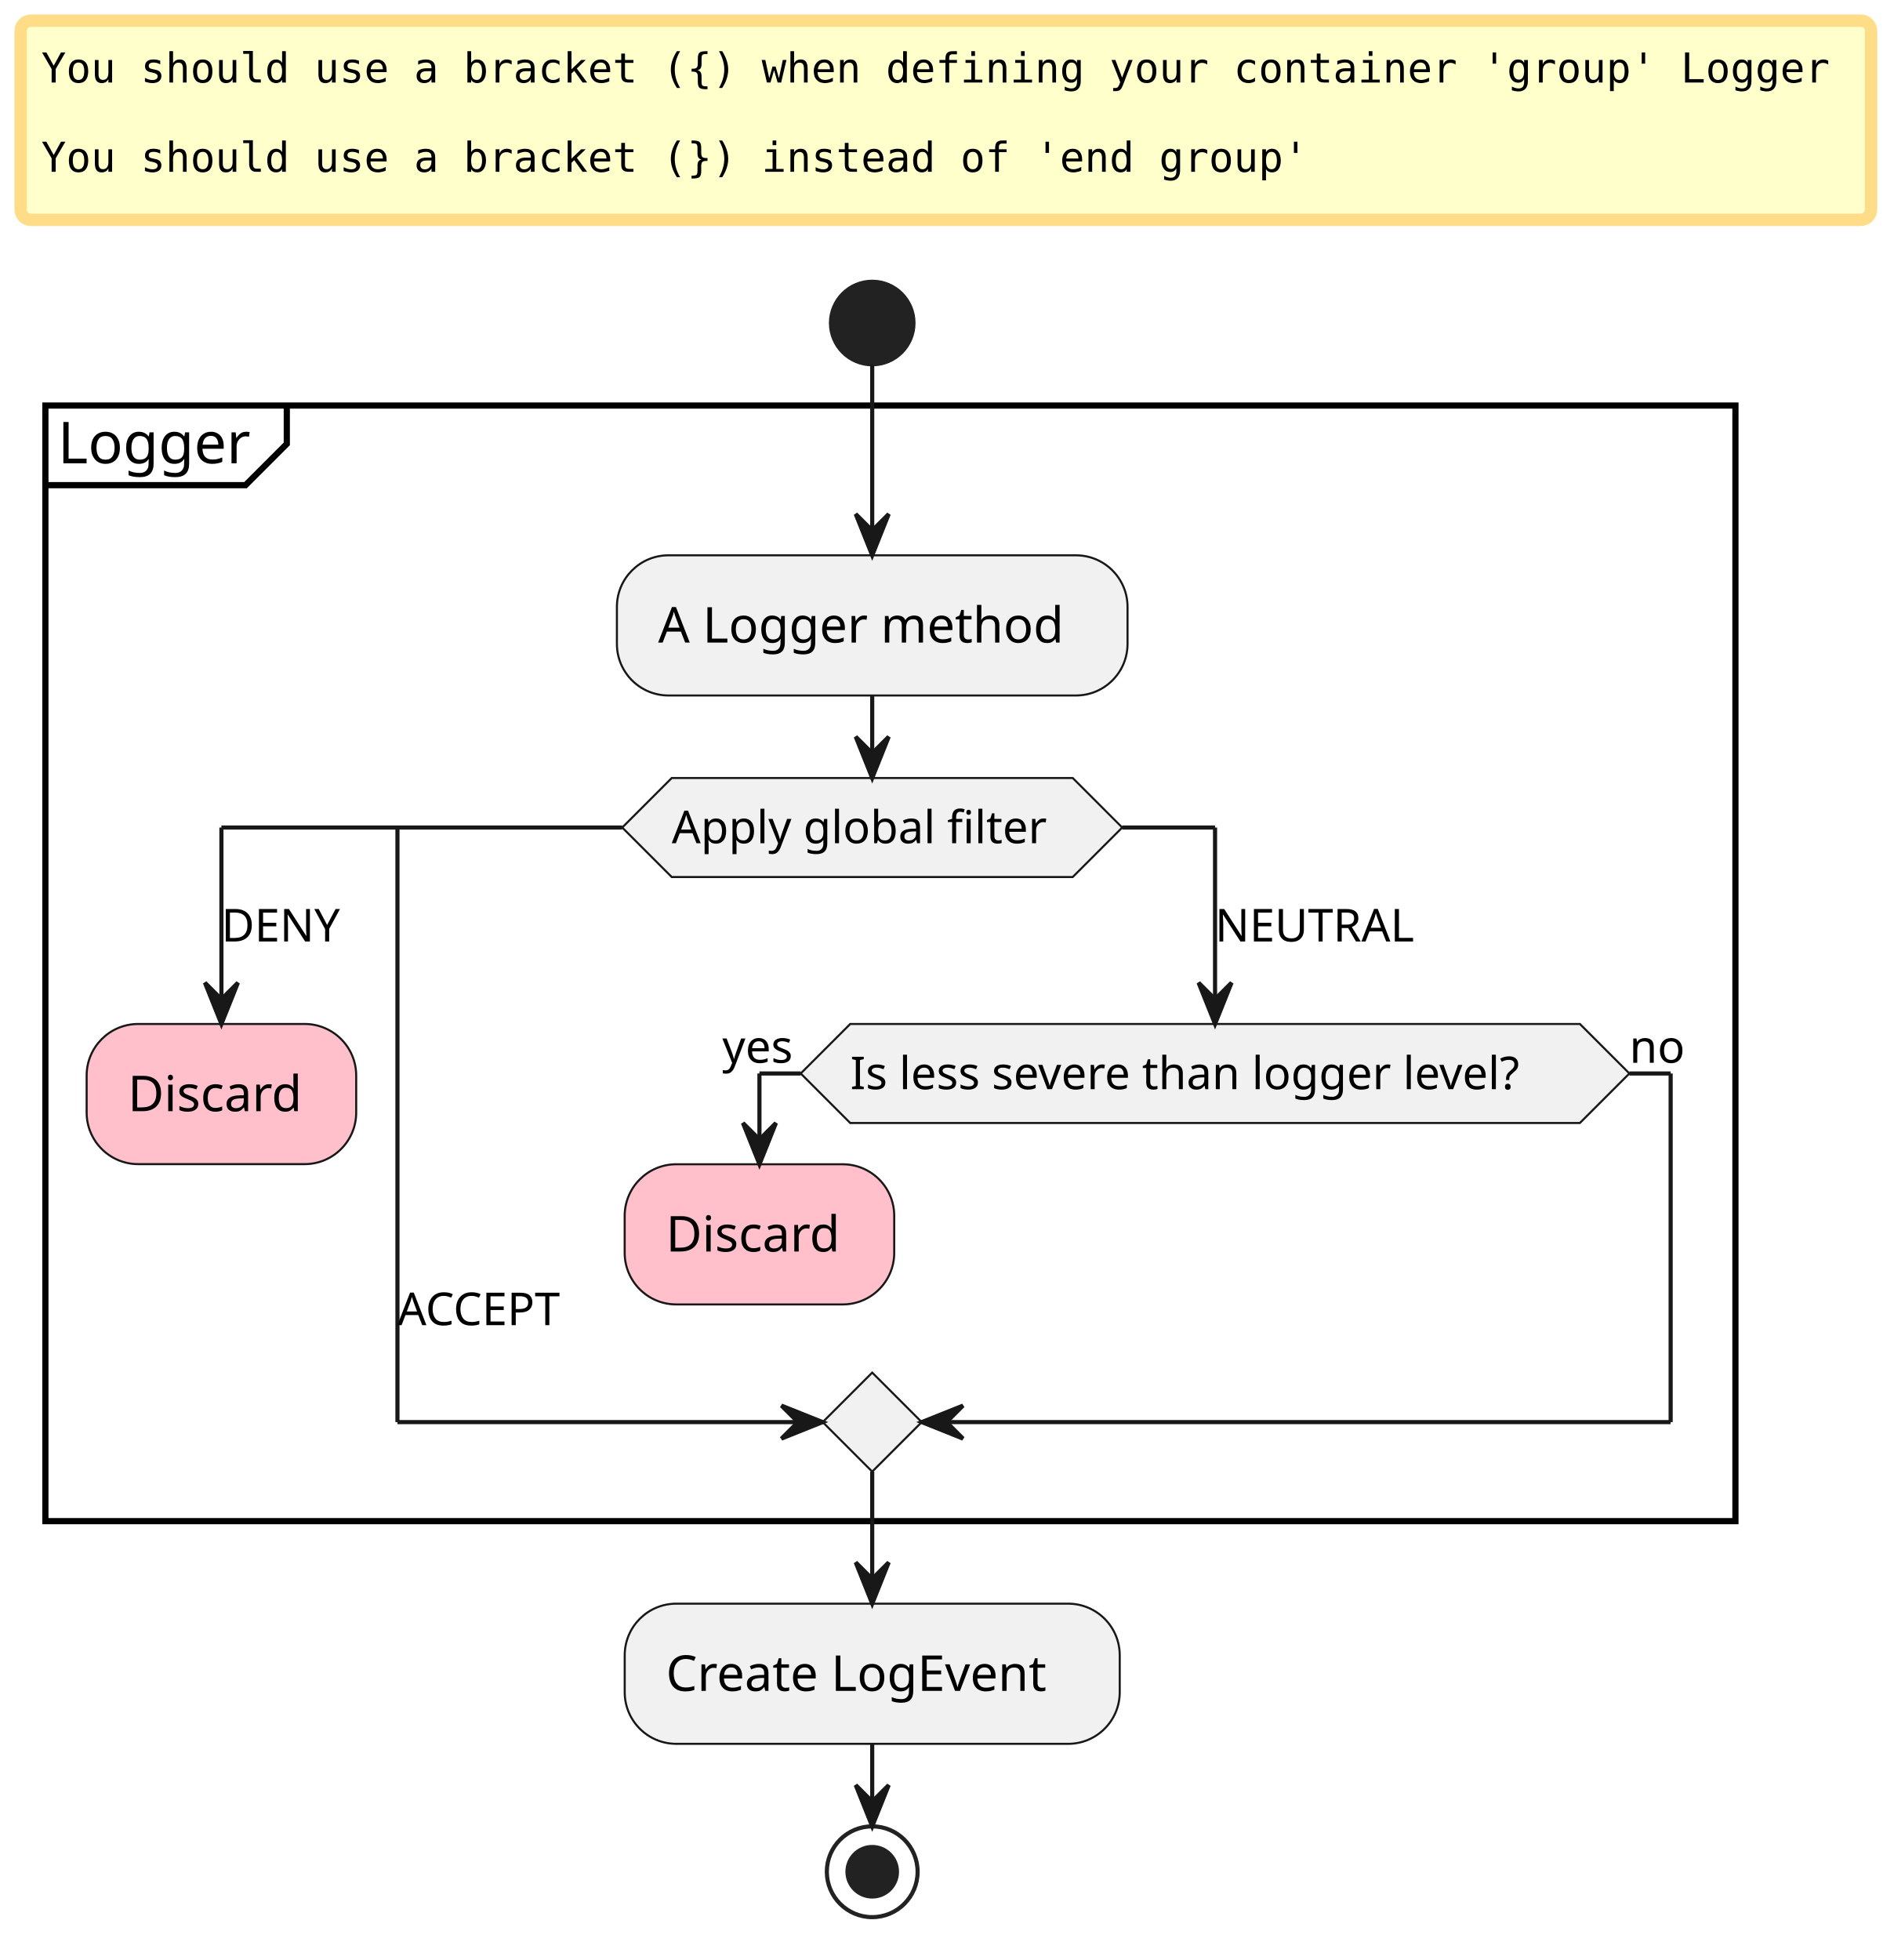
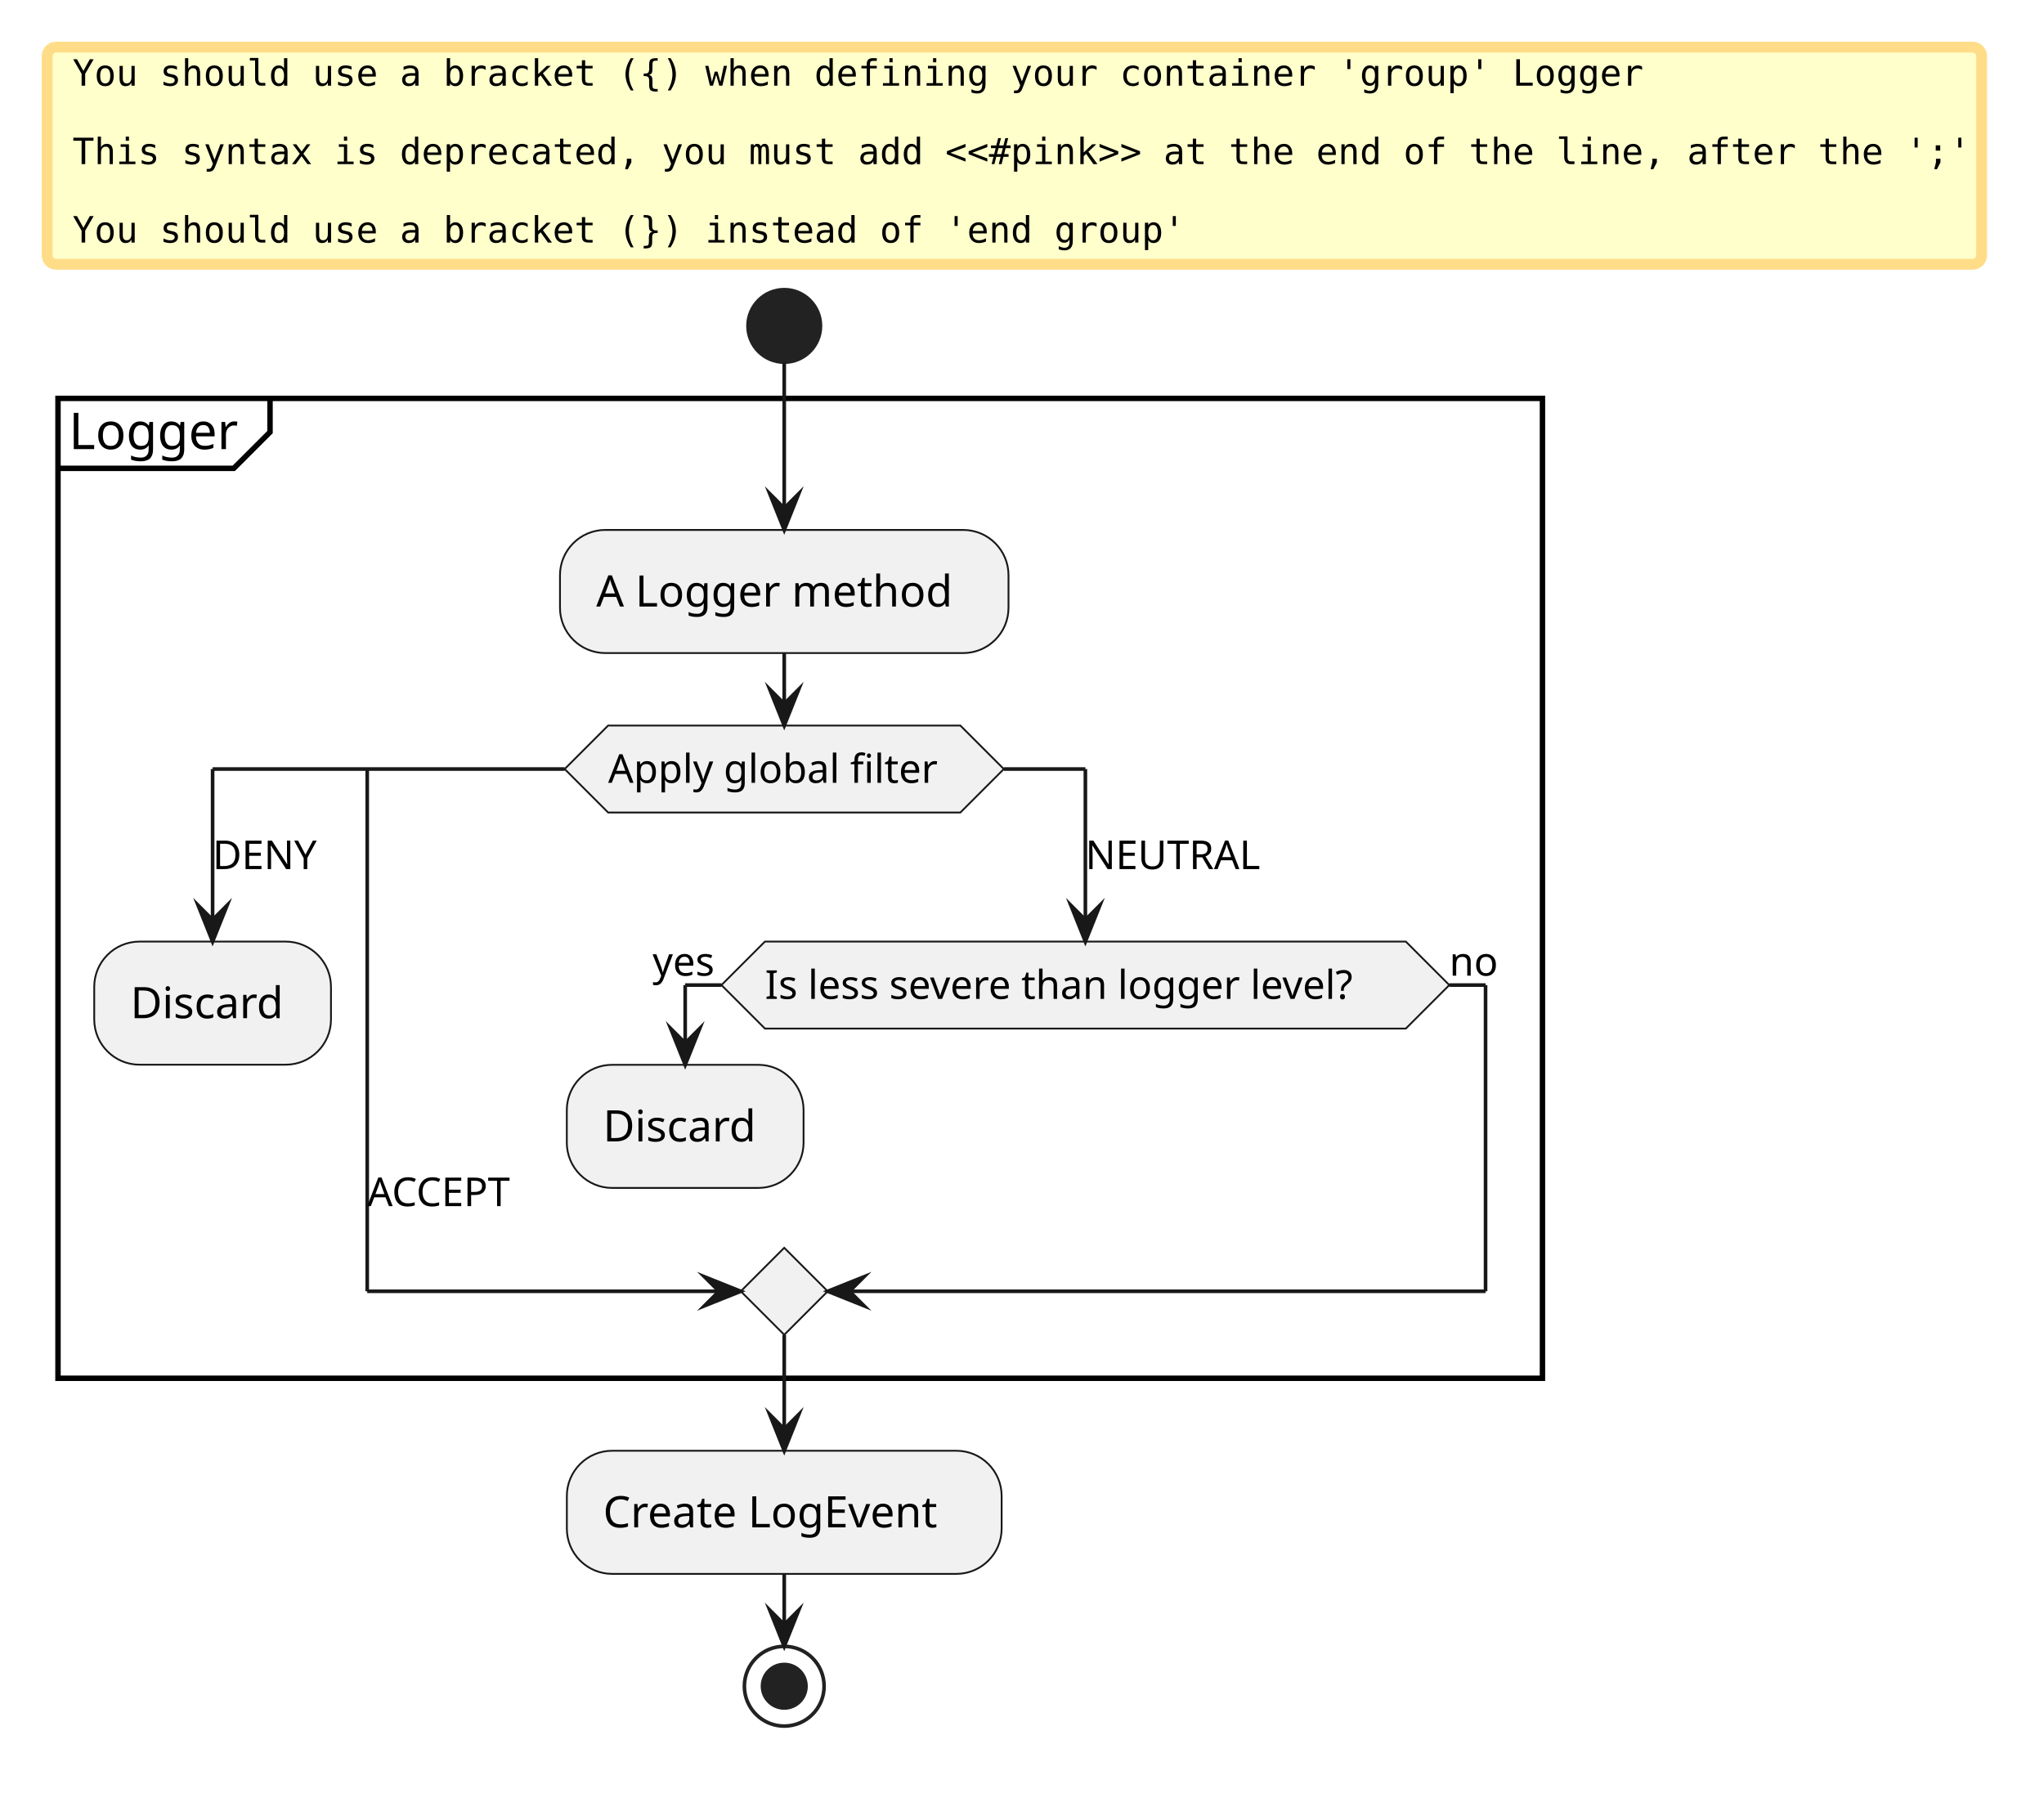
- <svg xmlns="http://www.w3.org/2000/svg" contentStyleType="text/css" data-diagram-type="ACTIVITY" height="475px" preserveAspectRatio="none" style="width:459px;height:475px;background:#FFFFFF;" version="1.1" viewBox="0 0 459 475" width="459px" zoomAndPan="magnify">
+ <svg xmlns="http://www.w3.org/2000/svg" contentStyleType="text/css" data-diagram-type="ACTIVITY" height="496px" preserveAspectRatio="none" style="width:564px;height:496px;background:#FFFFFF;" version="1.1" viewBox="0 0 564 496" width="564px" zoomAndPan="magnify">
  <defs />
  <g>
-     <rect fill="#FFFFCC" height="48.281" rx="2.5" ry="2.5" style="stroke:#FFDD88;stroke-width:3;" width="448.477" x="5" y="5" />
-     <text fill="#000000" font-family="monospace" font-size="10" lengthAdjust="spacing" textLength="433.477" x="10" y="20">You should use a bracket ({) when defining your container 'group' Logger</text>
-     <text fill="#000000" font-family="monospace" font-size="10" lengthAdjust="spacing" textLength="307.046" x="10" y="41.641">You should use a bracket (}) instead of 'end group'</text>
-     <ellipse cx="211.396" cy="78.281" fill="#222222" rx="10" ry="10" style="stroke:#222222;stroke-width:1;" />
-     <rect fill="none" height="270.363" style="stroke:#000000;stroke-width:1.5;" width="409.61" x="11" y="98.281" />
-     <path d="M69.508,98.281 L69.508,107.578 L59.508,117.578 L11,117.578" fill="none" style="stroke:#000000;stroke-width:1.5;" />
-     <text fill="#000000" font-family="sans-serif" font-size="14" lengthAdjust="spacing" textLength="48.508" x="14" y="112.276">Logger</text>
-     <rect fill="#F1F1F1" height="33.969" rx="12.5" ry="12.5" style="stroke:#181818;stroke-width:0.5;" width="123.758" x="149.517" y="134.578" />
-     <text fill="#000000" font-family="sans-serif" font-size="12" lengthAdjust="spacing" textLength="103.758" x="159.517" y="155.717">A Logger method</text>
-     <polygon fill="#F1F1F1" points="162.804,188.547,259.988,188.547,271.988,200.547,259.988,212.547,162.804,212.547,150.804,200.547,162.804,188.547" style="stroke:#181818;stroke-width:0.5;" />
-     <text fill="#000000" font-family="sans-serif" font-size="11" lengthAdjust="spacing" textLength="97.185" x="162.804" y="204.355">Apply global filter</text>
-     <rect fill="#FFC0CB" height="33.969" rx="12.5" ry="12.5" style="stroke:#181818;stroke-width:0.5;" width="65.328" x="21" y="248.156" />
-     <text fill="#000000" font-family="sans-serif" font-size="12" lengthAdjust="spacing" textLength="45.328" x="31" y="269.295">Discard</text>
-     <polygon fill="#F1F1F1" points="206.065,248.156,382.908,248.156,394.908,260.156,382.908,272.156,206.065,272.156,194.065,260.156,206.065,248.156" style="stroke:#181818;stroke-width:0.5;" />
-     <text fill="#000000" font-family="sans-serif" font-size="11" lengthAdjust="spacing" textLength="176.843" x="206.065" y="263.964">Is less severe than logger level?</text>
-     <text fill="#000000" font-family="sans-serif" font-size="11" lengthAdjust="spacing" textLength="19.008" x="175.057" y="257.562">yes</text>
-     <text fill="#000000" font-family="sans-serif" font-size="11" lengthAdjust="spacing" textLength="13.702" x="394.908" y="257.562">no</text>
-     <rect fill="#FFC0CB" height="33.969" rx="12.5" ry="12.5" style="stroke:#181818;stroke-width:0.5;" width="65.328" x="151.401" y="282.156" />
-     <text fill="#000000" font-family="sans-serif" font-size="12" lengthAdjust="spacing" textLength="45.328" x="161.401" y="303.295">Discard</text>
-     <polygon fill="#F1F1F1" points="211.396,332.644,211.396,332.644,223.396,344.644,211.396,356.644,211.396,356.644,199.396,344.644,211.396,332.644" style="stroke:#181818;stroke-width:0.5;" />
-     <rect fill="#F1F1F1" height="33.969" rx="12.5" ry="12.5" style="stroke:#181818;stroke-width:0.5;" width="119.973" x="151.41" y="388.644" />
-     <text fill="#000000" font-family="sans-serif" font-size="12" lengthAdjust="spacing" textLength="99.973" x="161.41" y="409.783">Create LogEvent</text>
-     <ellipse cx="211.396" cy="453.613" fill="none" rx="11" ry="11" style="stroke:#222222;stroke-width:1;" />
-     <ellipse cx="211.396" cy="453.613" fill="#222222" rx="6" ry="6" style="stroke:#222222;stroke-width:1;" />
-     <line style="stroke:#181818;stroke-width:1;" x1="194.065" x2="184.065" y1="260.156" y2="260.156" />
-     <line style="stroke:#181818;stroke-width:1;" x1="184.065" x2="184.065" y1="260.156" y2="282.156" />
-     <polygon fill="#181818" points="180.065,272.156,184.065,282.156,188.065,272.156,184.065,276.156" style="stroke:#181818;stroke-width:1;" />
-     <line style="stroke:#181818;stroke-width:1;" x1="394.908" x2="404.908" y1="260.156" y2="260.156" />
-     <line style="stroke:#181818;stroke-width:1;" x1="404.908" x2="404.908" y1="260.156" y2="344.644" />
-     <line style="stroke:#181818;stroke-width:1;" x1="404.908" x2="223.396" y1="344.644" y2="344.644" />
-     <polygon fill="#181818" points="233.396,340.644,223.396,344.644,233.396,348.644,229.396,344.644" style="stroke:#181818;stroke-width:1;" />
-     <line style="stroke:#181818;stroke-width:1;" x1="150.804" x2="53.664" y1="200.547" y2="200.547" />
-     <line style="stroke:#181818;stroke-width:1;" x1="53.664" x2="53.664" y1="200.547" y2="248.156" />
-     <polygon fill="#181818" points="49.664,238.156,53.664,248.156,57.664,238.156,53.664,242.156" style="stroke:#181818;stroke-width:1;" />
-     <text fill="#000000" font-family="sans-serif" font-size="11" lengthAdjust="spacing" textLength="30.368" x="53.664" y="228.16">DENY</text>
-     <line style="stroke:#181818;stroke-width:1;" x1="271.988" x2="294.487" y1="200.547" y2="200.547" />
-     <line style="stroke:#181818;stroke-width:1;" x1="294.487" x2="294.487" y1="200.547" y2="248.156" />
-     <polygon fill="#181818" points="290.487,238.156,294.487,248.156,298.487,238.156,294.487,242.156" style="stroke:#181818;stroke-width:1;" />
-     <text fill="#000000" font-family="sans-serif" font-size="11" lengthAdjust="spacing" textLength="51.246" x="294.487" y="228.16">NEUTRAL</text>
-     <line style="stroke:#181818;stroke-width:1;" x1="96.328" x2="96.328" y1="200.547" y2="344.644" />
-     <line style="stroke:#181818;stroke-width:1;" x1="96.328" x2="199.396" y1="344.644" y2="344.644" />
-     <polygon fill="#181818" points="189.396,340.644,199.396,344.644,189.396,348.644,193.396,344.644" style="stroke:#181818;stroke-width:1;" />
-     <text fill="#000000" font-family="sans-serif" font-size="11" lengthAdjust="spacing" textLength="43.189" x="96.328" y="321.144">ACCEPT</text>
-     <line style="stroke:#181818;stroke-width:1;" x1="211.396" x2="211.396" y1="168.547" y2="188.547" />
-     <polygon fill="#181818" points="207.396,178.547,211.396,188.547,215.396,178.547,211.396,182.547" style="stroke:#181818;stroke-width:1;" />
-     <line style="stroke:#181818;stroke-width:1;" x1="211.396" x2="211.396" y1="88.281" y2="134.578" />
-     <polygon fill="#181818" points="207.396,124.578,211.396,134.578,215.396,124.578,211.396,128.578" style="stroke:#181818;stroke-width:1;" />
-     <line style="stroke:#181818;stroke-width:1;" x1="211.396" x2="211.396" y1="356.644" y2="388.644" />
-     <polygon fill="#181818" points="207.396,378.644,211.396,388.644,215.396,378.644,211.396,382.644" style="stroke:#181818;stroke-width:1;" />
-     <line style="stroke:#181818;stroke-width:1;" x1="211.396" x2="211.396" y1="422.613" y2="442.613" />
-     <polygon fill="#181818" points="207.396,432.613,211.396,442.613,215.396,432.613,211.396,436.613" style="stroke:#181818;stroke-width:1;" />
+     <rect fill="#FFFFCC" height="59.922" rx="2.5" ry="2.5" style="stroke:#FFDD88;stroke-width:3;" width="533.784" x="13" y="13" />
+     <text fill="#000000" font-family="monospace" font-size="10" lengthAdjust="spacing" textLength="433.477" x="20" y="23.641">You should use a bracket ({) when defining your container 'group' Logger</text>
+     <text fill="#000000" font-family="monospace" font-size="10" lengthAdjust="spacing" textLength="523.784" x="20" y="45.281">This syntax is deprecated, you must add &lt;&lt;#pink&gt;&gt; at the end of the line, after the ';'</text>
+     <text fill="#000000" font-family="monospace" font-size="10" lengthAdjust="spacing" textLength="307.046" x="20" y="66.922">You should use a bracket (}) instead of 'end group'</text>
+     <ellipse cx="216.396" cy="89.922" fill="#222222" rx="10" ry="10" style="stroke:#222222;stroke-width:1;" />
+     <rect fill="none" height="270.363" style="stroke:#000000;stroke-width:1.5;" width="409.61" x="16" y="109.922" />
+     <path d="M74.508,109.922 L74.508,119.219 L64.508,129.219 L16,129.219" fill="none" style="stroke:#000000;stroke-width:1.5;" />
+     <text fill="#000000" font-family="sans-serif" font-size="14" lengthAdjust="spacing" textLength="48.508" x="19" y="123.917">Logger</text>
+     <rect fill="#F1F1F1" height="33.969" rx="12.5" ry="12.5" style="stroke:#181818;stroke-width:0.5;" width="123.758" x="154.517" y="146.219" />
+     <text fill="#000000" font-family="sans-serif" font-size="12" lengthAdjust="spacing" textLength="103.758" x="164.517" y="167.357">A Logger method</text>
+     <polygon fill="#F1F1F1" points="167.804,200.188,264.988,200.188,276.988,212.188,264.988,224.188,167.804,224.188,155.804,212.188,167.804,200.188" style="stroke:#181818;stroke-width:0.5;stroke-linejoin:miter;stroke-miterlimit:10;" />
+     <text fill="#000000" font-family="sans-serif" font-size="11" lengthAdjust="spacing" textLength="97.185" x="167.804" y="215.996">Apply global filter</text>
+     <rect fill="#F1F1F1" height="33.969" rx="12.5" ry="12.5" style="stroke:#181818;stroke-width:0.5;" width="65.328" x="26" y="259.797" />
+     <text fill="#000000" font-family="sans-serif" font-size="12" lengthAdjust="spacing" textLength="45.328" x="36" y="280.935">Discard</text>
+     <polygon fill="#F1F1F1" points="211.065,259.797,387.908,259.797,399.908,271.797,387.908,283.797,211.065,283.797,199.065,271.797,211.065,259.797" style="stroke:#181818;stroke-width:0.5;stroke-linejoin:miter;stroke-miterlimit:10;" />
+     <text fill="#000000" font-family="sans-serif" font-size="11" lengthAdjust="spacing" textLength="176.843" x="211.065" y="275.605">Is less severe than logger level?</text>
+     <text fill="#000000" font-family="sans-serif" font-size="11" lengthAdjust="spacing" textLength="19.008" x="180.057" y="269.203">yes</text>
+     <text fill="#000000" font-family="sans-serif" font-size="11" lengthAdjust="spacing" textLength="13.702" x="399.908" y="269.203">no</text>
+     <rect fill="#F1F1F1" height="33.969" rx="12.5" ry="12.5" style="stroke:#181818;stroke-width:0.5;" width="65.328" x="156.401" y="293.797" />
+     <text fill="#000000" font-family="sans-serif" font-size="12" lengthAdjust="spacing" textLength="45.328" x="166.401" y="314.935">Discard</text>
+     <polygon fill="#F1F1F1" points="216.396,344.285,216.396,344.285,228.396,356.285,216.396,368.285,216.396,368.285,204.396,356.285,216.396,344.285" style="stroke:#181818;stroke-width:0.5;stroke-linejoin:miter;stroke-miterlimit:10;" />
+     <rect fill="#F1F1F1" height="33.969" rx="12.5" ry="12.5" style="stroke:#181818;stroke-width:0.5;" width="119.973" x="156.41" y="400.285" />
+     <text fill="#000000" font-family="sans-serif" font-size="12" lengthAdjust="spacing" textLength="99.973" x="166.41" y="421.423">Create LogEvent</text>
+     <ellipse cx="216.396" cy="465.253" fill="none" rx="11" ry="11" style="stroke:#222222;stroke-width:1;" />
+     <ellipse cx="216.396" cy="465.253" fill="#222222" rx="6" ry="6" style="stroke:#222222;stroke-width:1;" />
+     <line style="stroke:#181818;stroke-width:1;" x1="199.065" x2="189.065" y1="271.797" y2="271.797" />
+     <line style="stroke:#181818;stroke-width:1;" x1="189.065" x2="189.065" y1="271.797" y2="293.797" />
+     <polygon fill="#181818" points="185.065,283.797,189.065,293.797,193.065,283.797,189.065,287.797" style="stroke:#181818;stroke-width:1;stroke-linejoin:miter;stroke-miterlimit:10;" />
+     <line style="stroke:#181818;stroke-width:1;" x1="399.908" x2="409.908" y1="271.797" y2="271.797" />
+     <line style="stroke:#181818;stroke-width:1;" x1="409.908" x2="409.908" y1="271.797" y2="356.285" />
+     <line style="stroke:#181818;stroke-width:1;" x1="409.908" x2="228.396" y1="356.285" y2="356.285" />
+     <polygon fill="#181818" points="238.396,352.285,228.396,356.285,238.396,360.285,234.396,356.285" style="stroke:#181818;stroke-width:1;stroke-linejoin:miter;stroke-miterlimit:10;" />
+     <line style="stroke:#181818;stroke-width:1;" x1="155.804" x2="58.664" y1="212.188" y2="212.188" />
+     <line style="stroke:#181818;stroke-width:1;" x1="58.664" x2="58.664" y1="212.188" y2="259.797" />
+     <polygon fill="#181818" points="54.664,249.797,58.664,259.797,62.664,249.797,58.664,253.797" style="stroke:#181818;stroke-width:1;stroke-linejoin:miter;stroke-miterlimit:10;" />
+     <text fill="#000000" font-family="sans-serif" font-size="11" lengthAdjust="spacing" textLength="30.368" x="58.664" y="239.8">DENY</text>
+     <line style="stroke:#181818;stroke-width:1;" x1="276.988" x2="299.487" y1="212.188" y2="212.188" />
+     <line style="stroke:#181818;stroke-width:1;" x1="299.487" x2="299.487" y1="212.188" y2="259.797" />
+     <polygon fill="#181818" points="295.487,249.797,299.487,259.797,303.487,249.797,299.487,253.797" style="stroke:#181818;stroke-width:1;stroke-linejoin:miter;stroke-miterlimit:10;" />
+     <text fill="#000000" font-family="sans-serif" font-size="11" lengthAdjust="spacing" textLength="51.246" x="299.487" y="239.8">NEUTRAL</text>
+     <line style="stroke:#181818;stroke-width:1;" x1="101.328" x2="101.328" y1="212.188" y2="356.285" />
+     <line style="stroke:#181818;stroke-width:1;" x1="101.328" x2="204.396" y1="356.285" y2="356.285" />
+     <polygon fill="#181818" points="194.396,352.285,204.396,356.285,194.396,360.285,198.396,356.285" style="stroke:#181818;stroke-width:1;stroke-linejoin:miter;stroke-miterlimit:10;" />
+     <text fill="#000000" font-family="sans-serif" font-size="11" lengthAdjust="spacing" textLength="43.189" x="101.328" y="332.785">ACCEPT</text>
+     <line style="stroke:#181818;stroke-width:1;" x1="216.396" x2="216.396" y1="180.188" y2="200.188" />
+     <polygon fill="#181818" points="212.396,190.188,216.396,200.188,220.396,190.188,216.396,194.188" style="stroke:#181818;stroke-width:1;stroke-linejoin:miter;stroke-miterlimit:10;" />
+     <line style="stroke:#181818;stroke-width:1;" x1="216.396" x2="216.396" y1="99.922" y2="146.219" />
+     <polygon fill="#181818" points="212.396,136.219,216.396,146.219,220.396,136.219,216.396,140.219" style="stroke:#181818;stroke-width:1;stroke-linejoin:miter;stroke-miterlimit:10;" />
+     <line style="stroke:#181818;stroke-width:1;" x1="216.396" x2="216.396" y1="368.285" y2="400.285" />
+     <polygon fill="#181818" points="212.396,390.285,216.396,400.285,220.396,390.285,216.396,394.285" style="stroke:#181818;stroke-width:1;stroke-linejoin:miter;stroke-miterlimit:10;" />
+     <line style="stroke:#181818;stroke-width:1;" x1="216.396" x2="216.396" y1="434.253" y2="454.253" />
+     <polygon fill="#181818" points="212.396,444.253,216.396,454.253,220.396,444.253,216.396,448.253" style="stroke:#181818;stroke-width:1;stroke-linejoin:miter;stroke-miterlimit:10;" />
  </g>
</svg>
